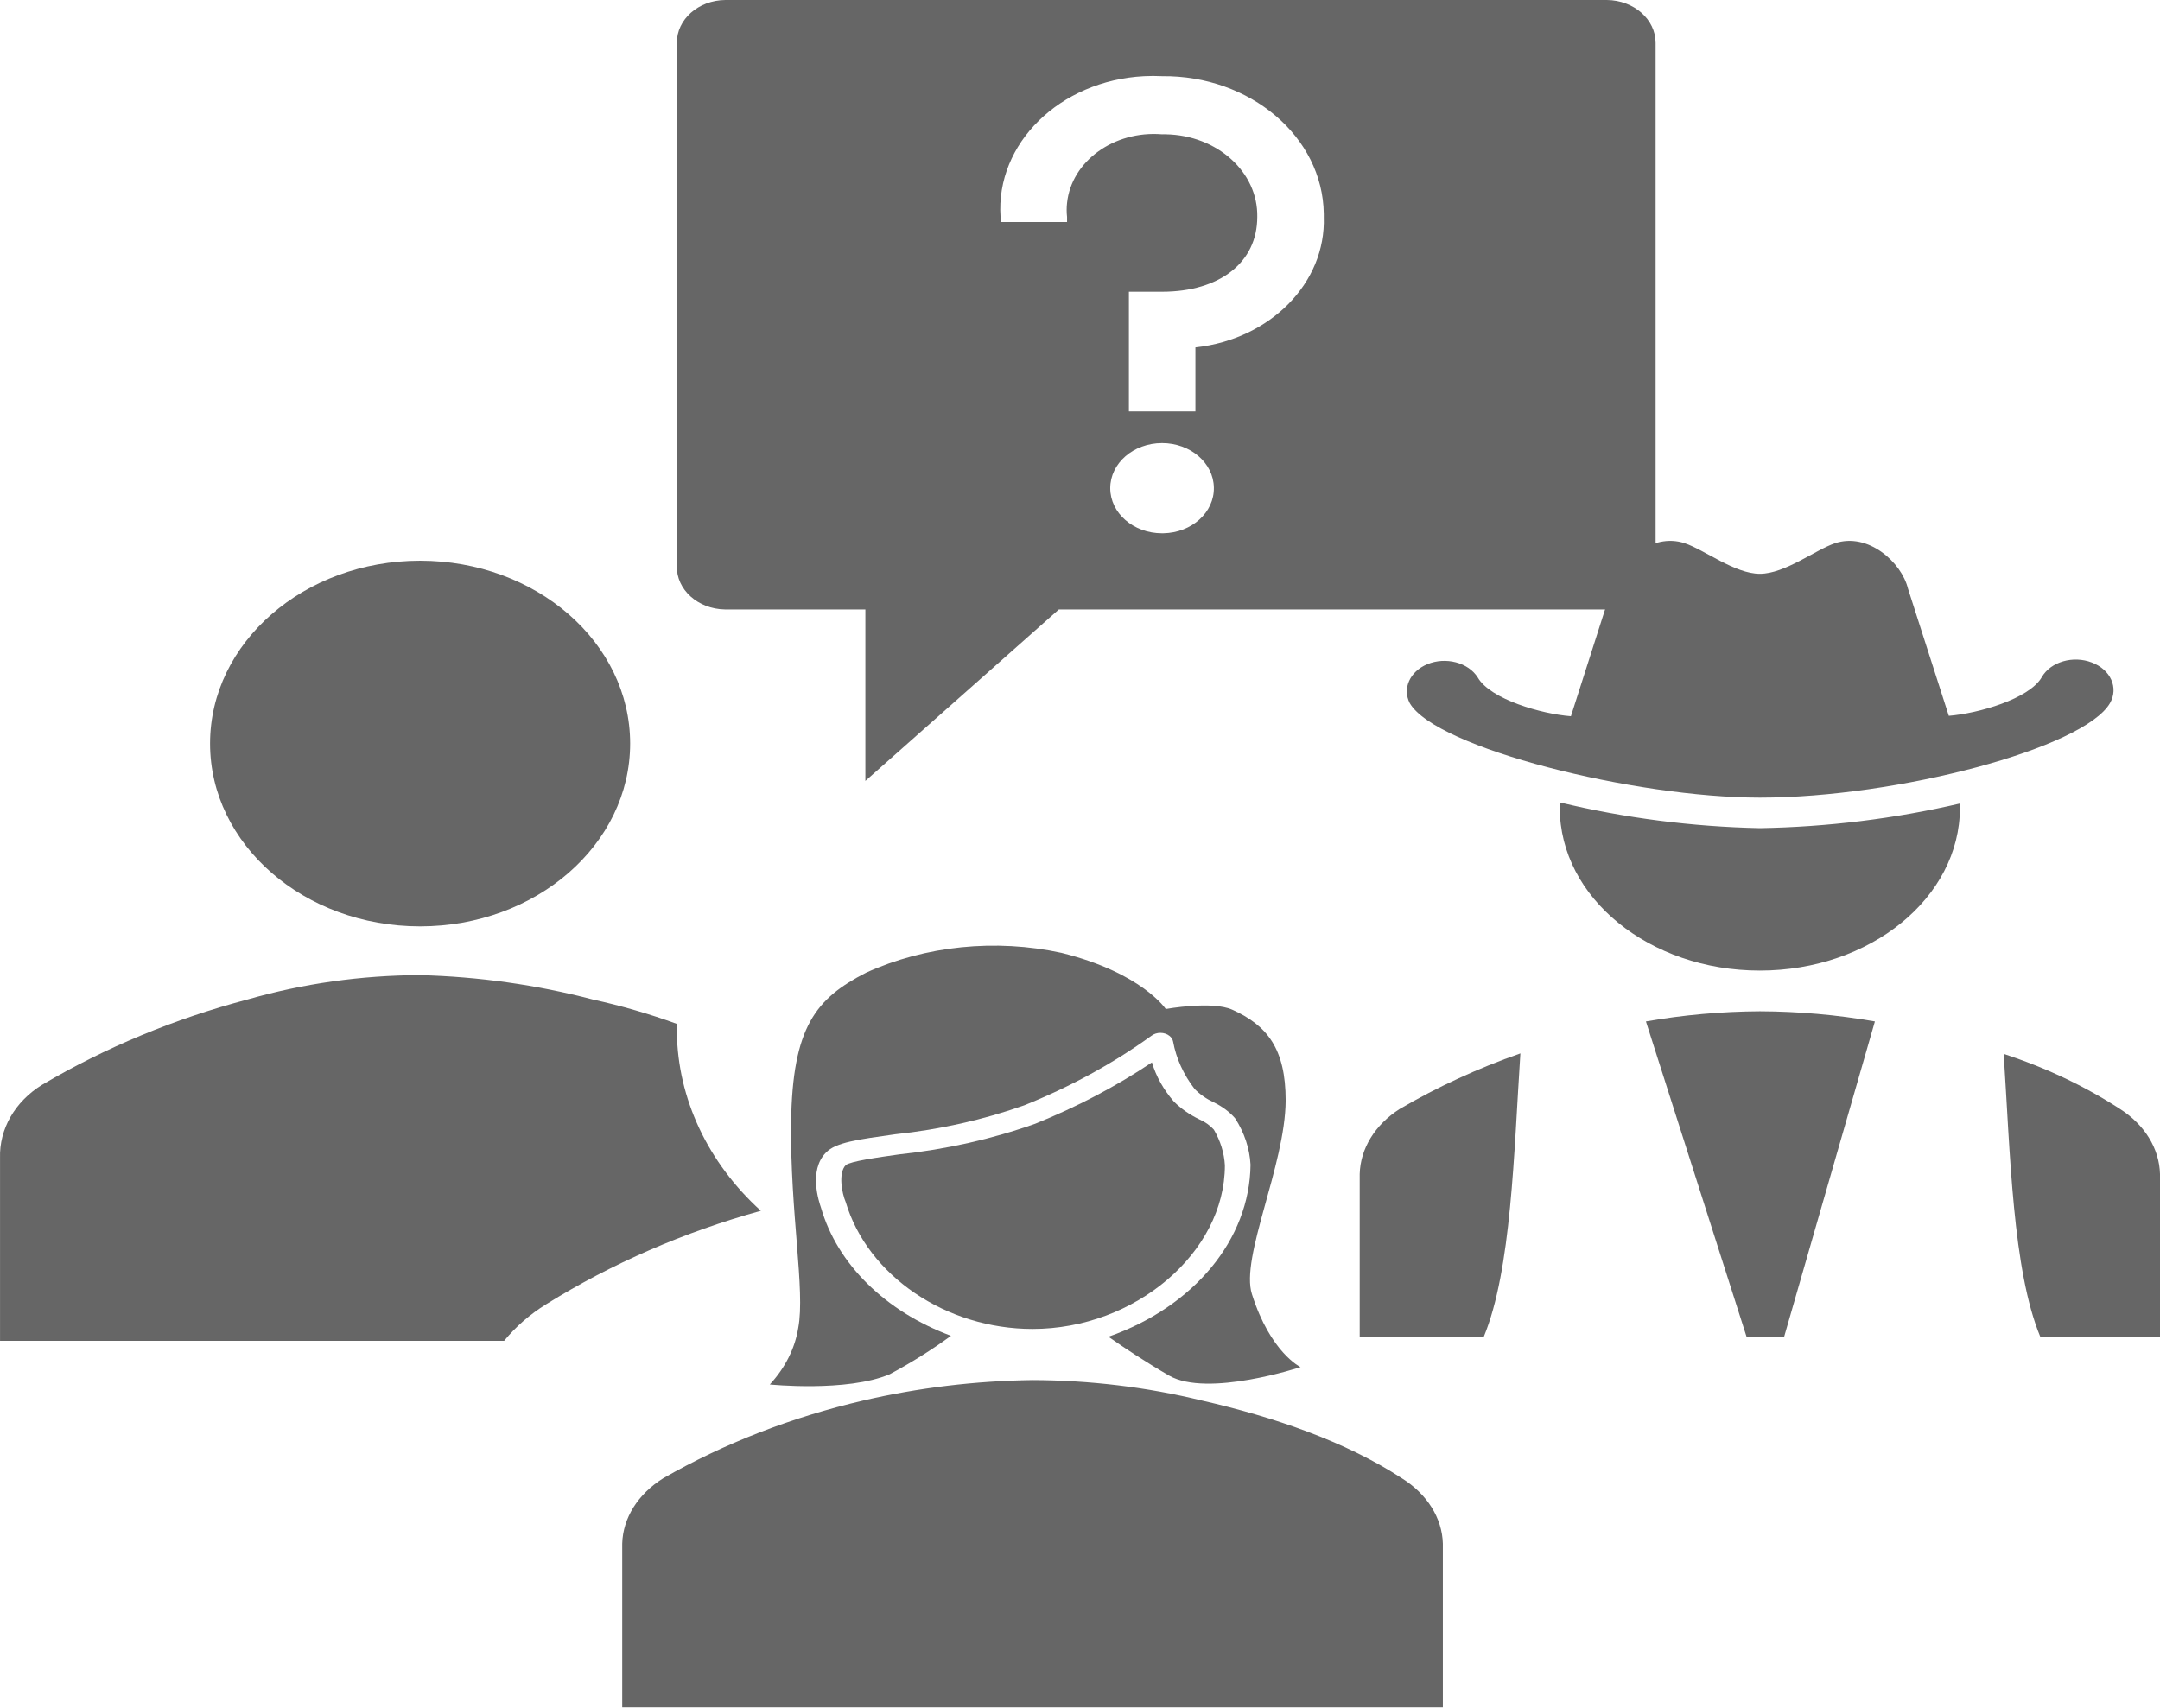
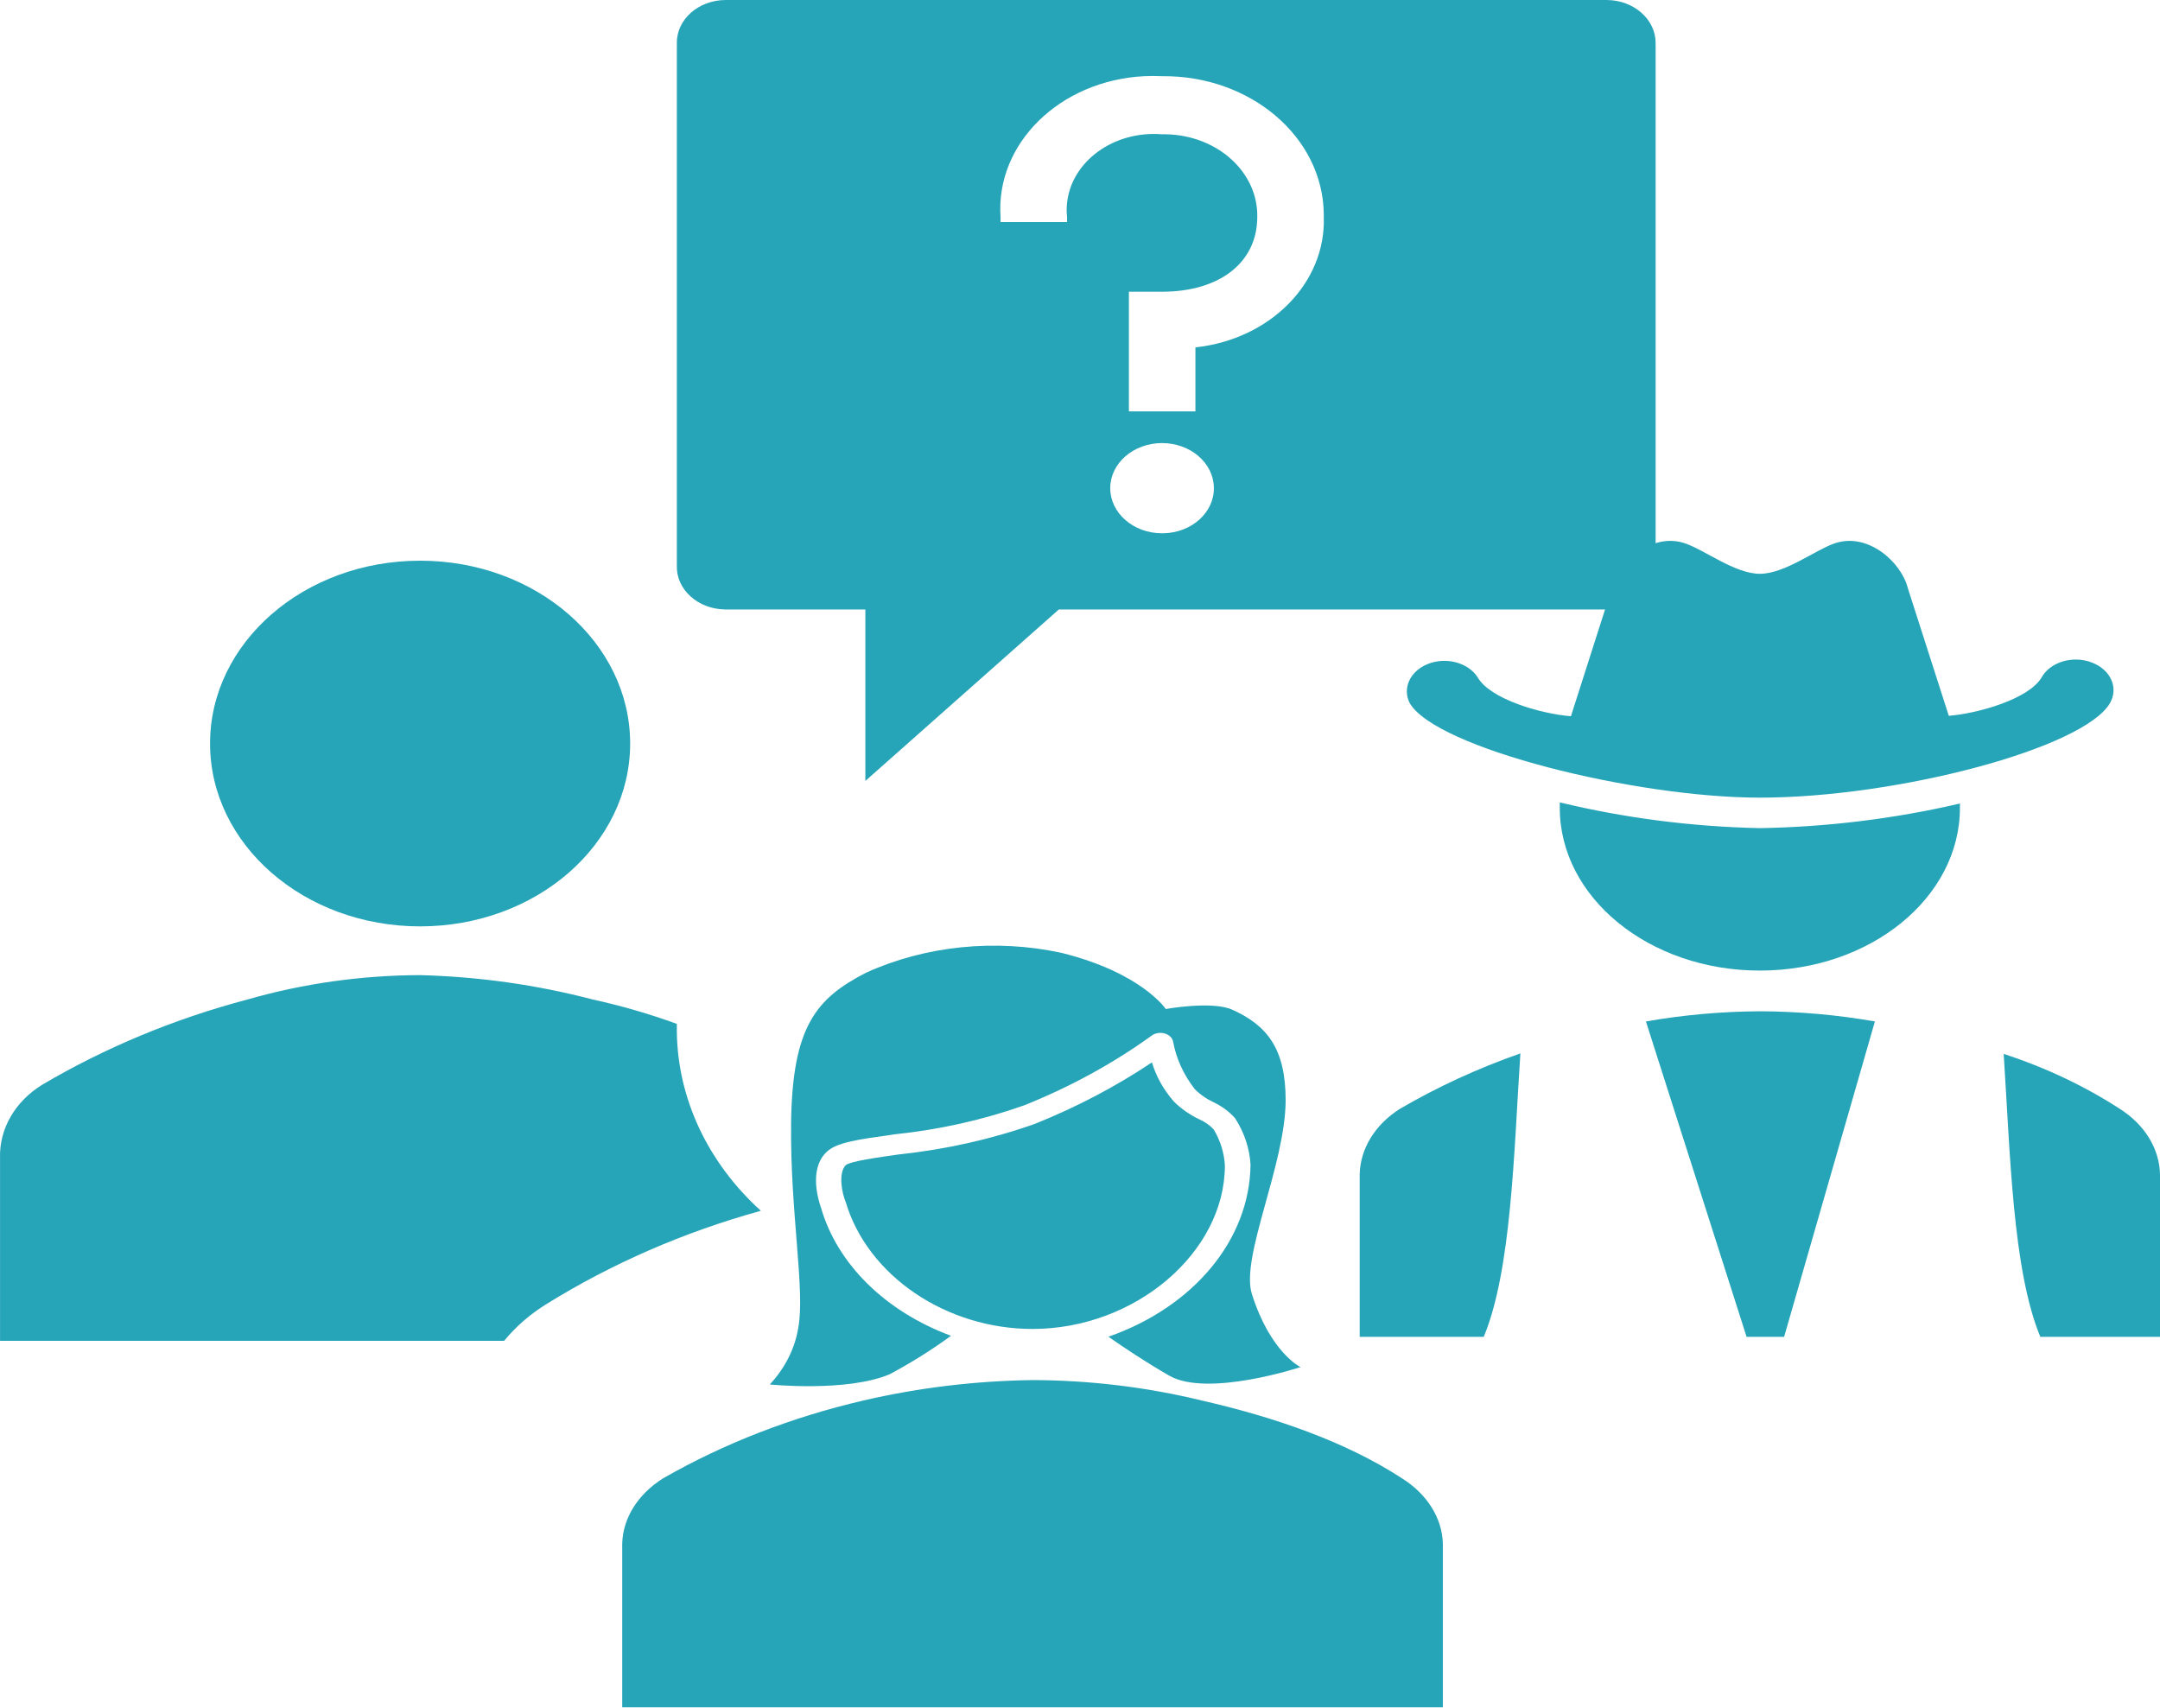
<svg xmlns="http://www.w3.org/2000/svg" width="5078" height="4014" viewBox="0 0 5078 4014" fill="none">
-   <path d="M987.626 2178C1260.34 2178 1481.43 1985.54 1481.43 1748.13C1481.43 1510.72 1260.34 1318.26 987.626 1318.26C714.909 1318.26 493.826 1510.72 493.826 1748.13C493.826 1985.54 714.909 2178 987.626 2178Z" fill="#666666" />
-   <path d="M1283.96 3066.41C1438.02 2970.69 1608.33 2896.56 1788.73 2846.69C1663.96 2733.51 1593.34 2583.23 1591.21 2426.37V2407.27C1527.11 2383.89 1461.08 2364.73 1393.69 2349.95C1261.82 2315.44 1125.32 2296.17 987.679 2292.64C849.716 2293.01 712.692 2312.35 581.666 2349.95C410.048 2395.3 247.274 2462.93 98.84 2550.56C35.084 2589.98 -1.947 2654.45 0.079 2722.51V3152.38H1185.2C1212.4 3119.15 1245.78 3090.09 1283.96 3066.41V3066.41Z" fill="#666666" />
-   <path d="M3777.64 0H1705.33C1641.91 0.522 1590.9 45.57 1591.21 100.782V1330.69C1589.96 1386.08 1640.58 1431.84 1704.21 1432.89C1704.59 1432.9 1705.06 1432.9 1705.24 1432.91H2034.44V1836.03L2489.28 1432.91H3777.55C3841.06 1432.38 3892.22 1387.42 3892.22 1332.12V100.782C3892.23 45.493 3841.06 0.524 3777.56 0H3777.64ZM2731.88 1253.79C2664.61 1253.79 2610.09 1206.31 2610.09 1147.75C2610.1 1089.19 2664.64 1041.72 2731.91 1041.72C2798.53 1041.73 2852.79 1088.33 2853.69 1146.32C2854.94 1204.61 2801.61 1252.72 2734.65 1253.78C2733.8 1253.79 2732.79 1253.8 2731.89 1253.79H2731.88ZM2810.34 816.756V967.211H2653.97V685.883H2731.88C2867.95 685.883 2955.74 616.627 2955.74 510.114C2957.89 404.613 2861.38 317.574 2740.19 315.708C2737.43 315.664 2734.66 315.669 2731.88 315.716C2619.04 306.581 2519.06 378.822 2508.57 477.058C2507.33 488.052 2507.33 499.119 2508.57 510.114V522.047H2352.2V510.114C2340.34 337.641 2491.36 189.458 2689.48 179.141C2703.6 178.417 2717.76 178.417 2731.88 179.112C2939.43 177.001 3109.67 321.744 3112.1 502.428C3112.14 504.996 3112.14 507.554 3112.1 510.119C3117.43 664.792 2986.73 797.611 2810.34 816.759L2810.34 816.756Z" fill="#666666" />
-   <path d="M3574.31 2476.64C3474.23 2511.72 3379.12 2555.51 3290.63 2607.25C3232.62 2644.21 3198.09 2700.42 3196.55 2760.35V3143.08H3488.17C3553.44 2985.68 3559.02 2709.4 3574.31 2476.64Z" fill="#666666" />
-   <path d="M4106.12 3143.09H4194.31L4407.74 2401.54C4318.84 2385.98 4228.21 2377.96 4137.29 2377.62C4047.25 2378.14 3957.51 2386.14 3869.47 2401.54L4106.12 3143.09Z" fill="#666666" />
-   <path d="M4983.93 2607.25C4901.03 2553.5 4808.92 2509.9 4710.53 2477.84C4725.82 2710.35 4731.4 2985.92 4796.66 3143.08H5078V2760.34C5076.46 2700.41 5041.93 2644.21 4983.93 2607.25V2607.25Z" fill="#666666" />
-   <path d="M4917.77 1557.61C4873.77 1540.61 4821.17 1555.85 4800.27 1591.66C4800.24 1591.7 4800.22 1591.7 4800.22 1591.85C4770.82 1643.27 4650.29 1677.48 4581.5 1682.98L4485.37 1383.49C4470.38 1322.02 4391.59 1250.97 4313.69 1277.28C4268.12 1292.59 4196.1 1349.05 4137.31 1349.05C4078.51 1349.05 4007.08 1292.59 3960.92 1277.28C3883.02 1250.97 3804.23 1322.02 3789.24 1383.25L3693.11 1683.94C3624.32 1678.68 3503.79 1644.23 3474.1 1592.8C3451.9 1557.52 3398.76 1543.57 3355.41 1561.63C3314.45 1578.7 3296.5 1618.52 3314.18 1653.08C3375.62 1759.05 3843.33 1875.31 4137.31 1875.31C4460.68 1875.31 4898.99 1759.05 4960.43 1653.08C4981.07 1617.18 4962.03 1574.47 4917.91 1557.68C4917.88 1557.66 4917.86 1557.65 4917.86 1557.64L4917.77 1557.61Z" fill="#666666" />
-   <path d="M4137.27 1947.04C3977.91 1943.69 3819.77 1923.34 3666.91 1886.52C3666.91 1890.82 3666.91 1894.89 3666.91 1899.2C3666.91 2110.58 3877.5 2281.93 4137.27 2281.93C4397.04 2281.93 4607.63 2110.58 4607.63 1899.2C4607.63 1895.85 4607.63 1892.5 4607.63 1889.15C4454.56 1924.84 4296.47 1944.3 4137.27 1947.04Z" fill="#666666" />
-   <path d="M3392.06 3629.35C3390.49 3569.12 3355.07 3512.64 3295.6 3475.49C3162.96 3388.95 2994.15 3331.25 2825.34 3292.78C2696.37 3261.3 2562.3 3245.1 2427.42 3244.7C2292.7 3246.56 2158.88 3262.73 2029.51 3292.78C1860.92 3332.02 1701.9 3393.8 1559.25 3475.49C1499.77 3512.64 1464.35 3569.12 1462.78 3629.35V4014H3392.06V3629.35Z" fill="#666666" />
-   <path d="M2943.21 3042.76C2915.48 2956.22 3021.59 2739.85 3022.5 2587.44C3022.5 2465.55 2979.09 2410.98 2897.09 2373.96C2849.77 2352.56 2740.64 2372.28 2740.64 2372.28C2740.64 2372.28 2684.27 2287.17 2495.56 2240.29C2340.5 2206.63 2175.01 2223.49 2035.55 2287.17C1918.89 2347.27 1862.52 2413.39 1859.8 2640.81C1857.39 2849.24 1893.26 3034.35 1876.68 3121.62C1869.04 3169.92 1846 3215.86 1809.76 3255.04C1809.76 3255.04 1990.63 3273.56 2091.62 3231C2142.44 3203.81 2190.6 3173.6 2235.71 3140.61C2081 3083.07 1968.22 2971.84 1930.04 2839.14C1926.12 2827.6 1899.89 2752.12 1941.8 2709.81C1964.71 2685.77 2017.16 2679.03 2104.58 2666.77C2209.22 2655.78 2311.35 2632.87 2407.84 2598.74C2516.3 2555.24 2616.89 2500.25 2706.88 2435.26C2718.74 2425.95 2737.82 2426.06 2749.51 2435.55C2753.95 2439.14 2756.86 2443.76 2757.83 2448.75C2765.01 2488.29 2782.24 2526.25 2808.47 2560.3C2820.76 2572.85 2835.89 2583.45 2853.08 2591.55C2873.13 2601.13 2890.39 2613.99 2903.73 2629.29C2925.5 2663.17 2937.84 2700.4 2939.9 2738.44C2937.93 2913.87 2807.23 3072.1 2605.89 3142.8C2643.88 3169.48 2693.62 3202.42 2748.48 3234.15C2838.92 3286.32 3057.47 3214.2 3057.47 3214.2C3057.47 3214.2 2986.93 3180.54 2943.22 3042.79L2943.21 3042.76Z" fill="#666666" />
-   <path d="M2879.61 2739.85C2878 2710.79 2869.18 2682.28 2853.68 2655.95C2844.85 2646 2833.31 2637.78 2819.92 2631.91C2796.87 2620.83 2776.46 2606.59 2759.63 2589.84C2735.38 2561.99 2717.89 2530.76 2708.08 2497.76C2623.92 2554.12 2531.87 2602.52 2433.76 2642C2331.92 2678.13 2224.11 2702.42 2113.62 2714.13C2062.68 2721.34 1999.07 2730.23 1988.22 2739.37C1970.13 2758.12 1979.48 2805.96 1988.22 2826.15C2039.77 2999.49 2224.25 3124.5 2427.43 3124.5C2668.59 3124.5 2879.61 2944.67 2879.61 2739.85V2739.85Z" fill="#666666" />
+   <path d="M987.626 2178C1260.34 2178 1481.43 1985.54 1481.43 1748.13C1481.43 1510.72 1260.34 1318.26 987.626 1318.26C714.909 1318.26 493.826 1510.72 493.826 1748.13C493.826 1985.54 714.909 2178 987.626 2178Z" fill="#26a5b8" />
+   <path d="M1283.96 3066.41C1438.02 2970.69 1608.33 2896.56 1788.73 2846.69C1663.96 2733.51 1593.34 2583.23 1591.21 2426.37V2407.27C1527.11 2383.89 1461.08 2364.73 1393.69 2349.95C1261.82 2315.44 1125.32 2296.17 987.679 2292.64C849.716 2293.01 712.692 2312.35 581.666 2349.95C410.048 2395.3 247.274 2462.93 98.84 2550.56C35.084 2589.98 -1.947 2654.45 0.079 2722.51V3152.38H1185.2C1212.4 3119.15 1245.78 3090.09 1283.96 3066.41V3066.41Z" fill="#26a5b8" />
+   <path d="M3777.64 0H1705.33C1641.91 0.522 1590.9 45.57 1591.21 100.782V1330.69C1589.96 1386.08 1640.58 1431.84 1704.21 1432.89C1704.59 1432.9 1705.06 1432.9 1705.24 1432.91H2034.44V1836.03L2489.28 1432.91H3777.55C3841.06 1432.38 3892.22 1387.42 3892.22 1332.12V100.782C3892.23 45.493 3841.06 0.524 3777.56 0H3777.64ZM2731.88 1253.79C2664.61 1253.79 2610.09 1206.31 2610.09 1147.75C2610.1 1089.19 2664.64 1041.72 2731.91 1041.72C2798.53 1041.73 2852.79 1088.33 2853.69 1146.32C2854.94 1204.61 2801.61 1252.72 2734.65 1253.78C2733.8 1253.79 2732.79 1253.8 2731.89 1253.79H2731.88ZM2810.34 816.756V967.211H2653.97V685.883H2731.88C2867.95 685.883 2955.74 616.627 2955.74 510.114C2957.89 404.613 2861.38 317.574 2740.19 315.708C2737.43 315.664 2734.66 315.669 2731.88 315.716C2619.04 306.581 2519.06 378.822 2508.57 477.058C2507.33 488.052 2507.33 499.119 2508.57 510.114V522.047H2352.2V510.114C2340.34 337.641 2491.36 189.458 2689.48 179.141C2703.6 178.417 2717.76 178.417 2731.88 179.112C2939.43 177.001 3109.67 321.744 3112.1 502.428C3112.14 504.996 3112.14 507.554 3112.1 510.119C3117.43 664.792 2986.73 797.611 2810.34 816.759L2810.34 816.756Z" fill="#26a5b8" />
+   <path d="M3574.31 2476.64C3474.23 2511.72 3379.12 2555.51 3290.63 2607.25C3232.62 2644.21 3198.09 2700.42 3196.55 2760.35V3143.08H3488.17C3553.44 2985.68 3559.02 2709.4 3574.31 2476.64Z" fill="#26a5b8" />
+   <path d="M4106.12 3143.09H4194.31L4407.74 2401.54C4318.84 2385.98 4228.21 2377.96 4137.29 2377.62C4047.25 2378.14 3957.51 2386.14 3869.47 2401.54L4106.12 3143.09Z" fill="#26a5b8" />
+   <path d="M4983.93 2607.25C4901.03 2553.5 4808.92 2509.9 4710.53 2477.84C4725.82 2710.35 4731.4 2985.92 4796.66 3143.08H5078V2760.34C5076.46 2700.41 5041.93 2644.21 4983.93 2607.25V2607.25Z" fill="#26a5b8" />
+   <path d="M4917.77 1557.61C4873.77 1540.61 4821.17 1555.85 4800.27 1591.66C4800.24 1591.7 4800.22 1591.7 4800.22 1591.85C4770.82 1643.27 4650.29 1677.48 4581.5 1682.98L4485.37 1383.49C4470.38 1322.02 4391.59 1250.97 4313.69 1277.28C4268.12 1292.59 4196.1 1349.05 4137.31 1349.05C4078.51 1349.05 4007.08 1292.59 3960.92 1277.28C3883.02 1250.97 3804.23 1322.02 3789.24 1383.25L3693.11 1683.94C3624.32 1678.68 3503.79 1644.23 3474.1 1592.8C3451.9 1557.52 3398.76 1543.57 3355.41 1561.63C3314.45 1578.7 3296.5 1618.52 3314.18 1653.08C3375.62 1759.05 3843.33 1875.31 4137.31 1875.31C4460.68 1875.31 4898.99 1759.05 4960.43 1653.08C4981.07 1617.18 4962.03 1574.47 4917.91 1557.68C4917.88 1557.66 4917.86 1557.65 4917.86 1557.64L4917.77 1557.61Z" fill="#26a5b8" />
+   <path d="M4137.27 1947.04C3977.91 1943.69 3819.77 1923.34 3666.91 1886.52C3666.91 1890.82 3666.91 1894.89 3666.91 1899.2C3666.91 2110.58 3877.5 2281.93 4137.27 2281.93C4397.04 2281.93 4607.63 2110.58 4607.63 1899.2C4607.63 1895.85 4607.63 1892.5 4607.63 1889.15C4454.56 1924.84 4296.47 1944.3 4137.27 1947.04Z" fill="#26a5b8" />
+   <path d="M3392.06 3629.35C3390.49 3569.12 3355.07 3512.64 3295.6 3475.49C3162.96 3388.95 2994.15 3331.25 2825.34 3292.78C2696.37 3261.3 2562.3 3245.1 2427.42 3244.7C2292.7 3246.56 2158.88 3262.73 2029.51 3292.78C1860.92 3332.02 1701.9 3393.8 1559.25 3475.49C1499.77 3512.64 1464.35 3569.12 1462.78 3629.35V4014H3392.06V3629.35Z" fill="#26a5b8" />
+   <path d="M2943.21 3042.76C2915.48 2956.22 3021.59 2739.85 3022.5 2587.44C3022.5 2465.55 2979.09 2410.98 2897.09 2373.96C2849.77 2352.56 2740.64 2372.28 2740.64 2372.28C2740.64 2372.28 2684.27 2287.17 2495.56 2240.29C2340.5 2206.63 2175.01 2223.49 2035.55 2287.17C1918.89 2347.27 1862.52 2413.39 1859.8 2640.81C1857.39 2849.24 1893.26 3034.35 1876.68 3121.62C1869.04 3169.92 1846 3215.86 1809.76 3255.04C1809.76 3255.04 1990.63 3273.56 2091.62 3231C2142.44 3203.81 2190.6 3173.6 2235.71 3140.61C2081 3083.07 1968.22 2971.84 1930.04 2839.14C1926.12 2827.6 1899.89 2752.12 1941.8 2709.81C1964.71 2685.77 2017.16 2679.03 2104.58 2666.77C2209.22 2655.78 2311.35 2632.87 2407.84 2598.74C2516.3 2555.24 2616.89 2500.25 2706.88 2435.26C2718.74 2425.95 2737.82 2426.06 2749.51 2435.55C2753.95 2439.14 2756.86 2443.76 2757.83 2448.75C2765.01 2488.29 2782.24 2526.25 2808.47 2560.3C2820.76 2572.85 2835.89 2583.45 2853.08 2591.55C2873.13 2601.13 2890.39 2613.99 2903.73 2629.29C2925.5 2663.17 2937.84 2700.4 2939.9 2738.44C2937.93 2913.87 2807.23 3072.1 2605.89 3142.8C2643.88 3169.48 2693.62 3202.42 2748.48 3234.15C2838.92 3286.32 3057.47 3214.2 3057.47 3214.2C3057.47 3214.2 2986.93 3180.54 2943.22 3042.79L2943.21 3042.76Z" fill="#26a5b8" />
+   <path d="M2879.61 2739.85C2878 2710.79 2869.18 2682.28 2853.68 2655.95C2844.85 2646 2833.31 2637.78 2819.92 2631.91C2796.87 2620.83 2776.46 2606.59 2759.63 2589.84C2735.38 2561.99 2717.89 2530.76 2708.08 2497.76C2623.92 2554.12 2531.87 2602.52 2433.76 2642C2331.92 2678.13 2224.11 2702.42 2113.62 2714.13C2062.68 2721.34 1999.07 2730.23 1988.22 2739.37C1970.13 2758.12 1979.48 2805.96 1988.22 2826.15C2039.77 2999.49 2224.25 3124.5 2427.43 3124.5C2668.59 3124.5 2879.61 2944.67 2879.61 2739.85V2739.85Z" fill="#26a5b8" />
</svg>
